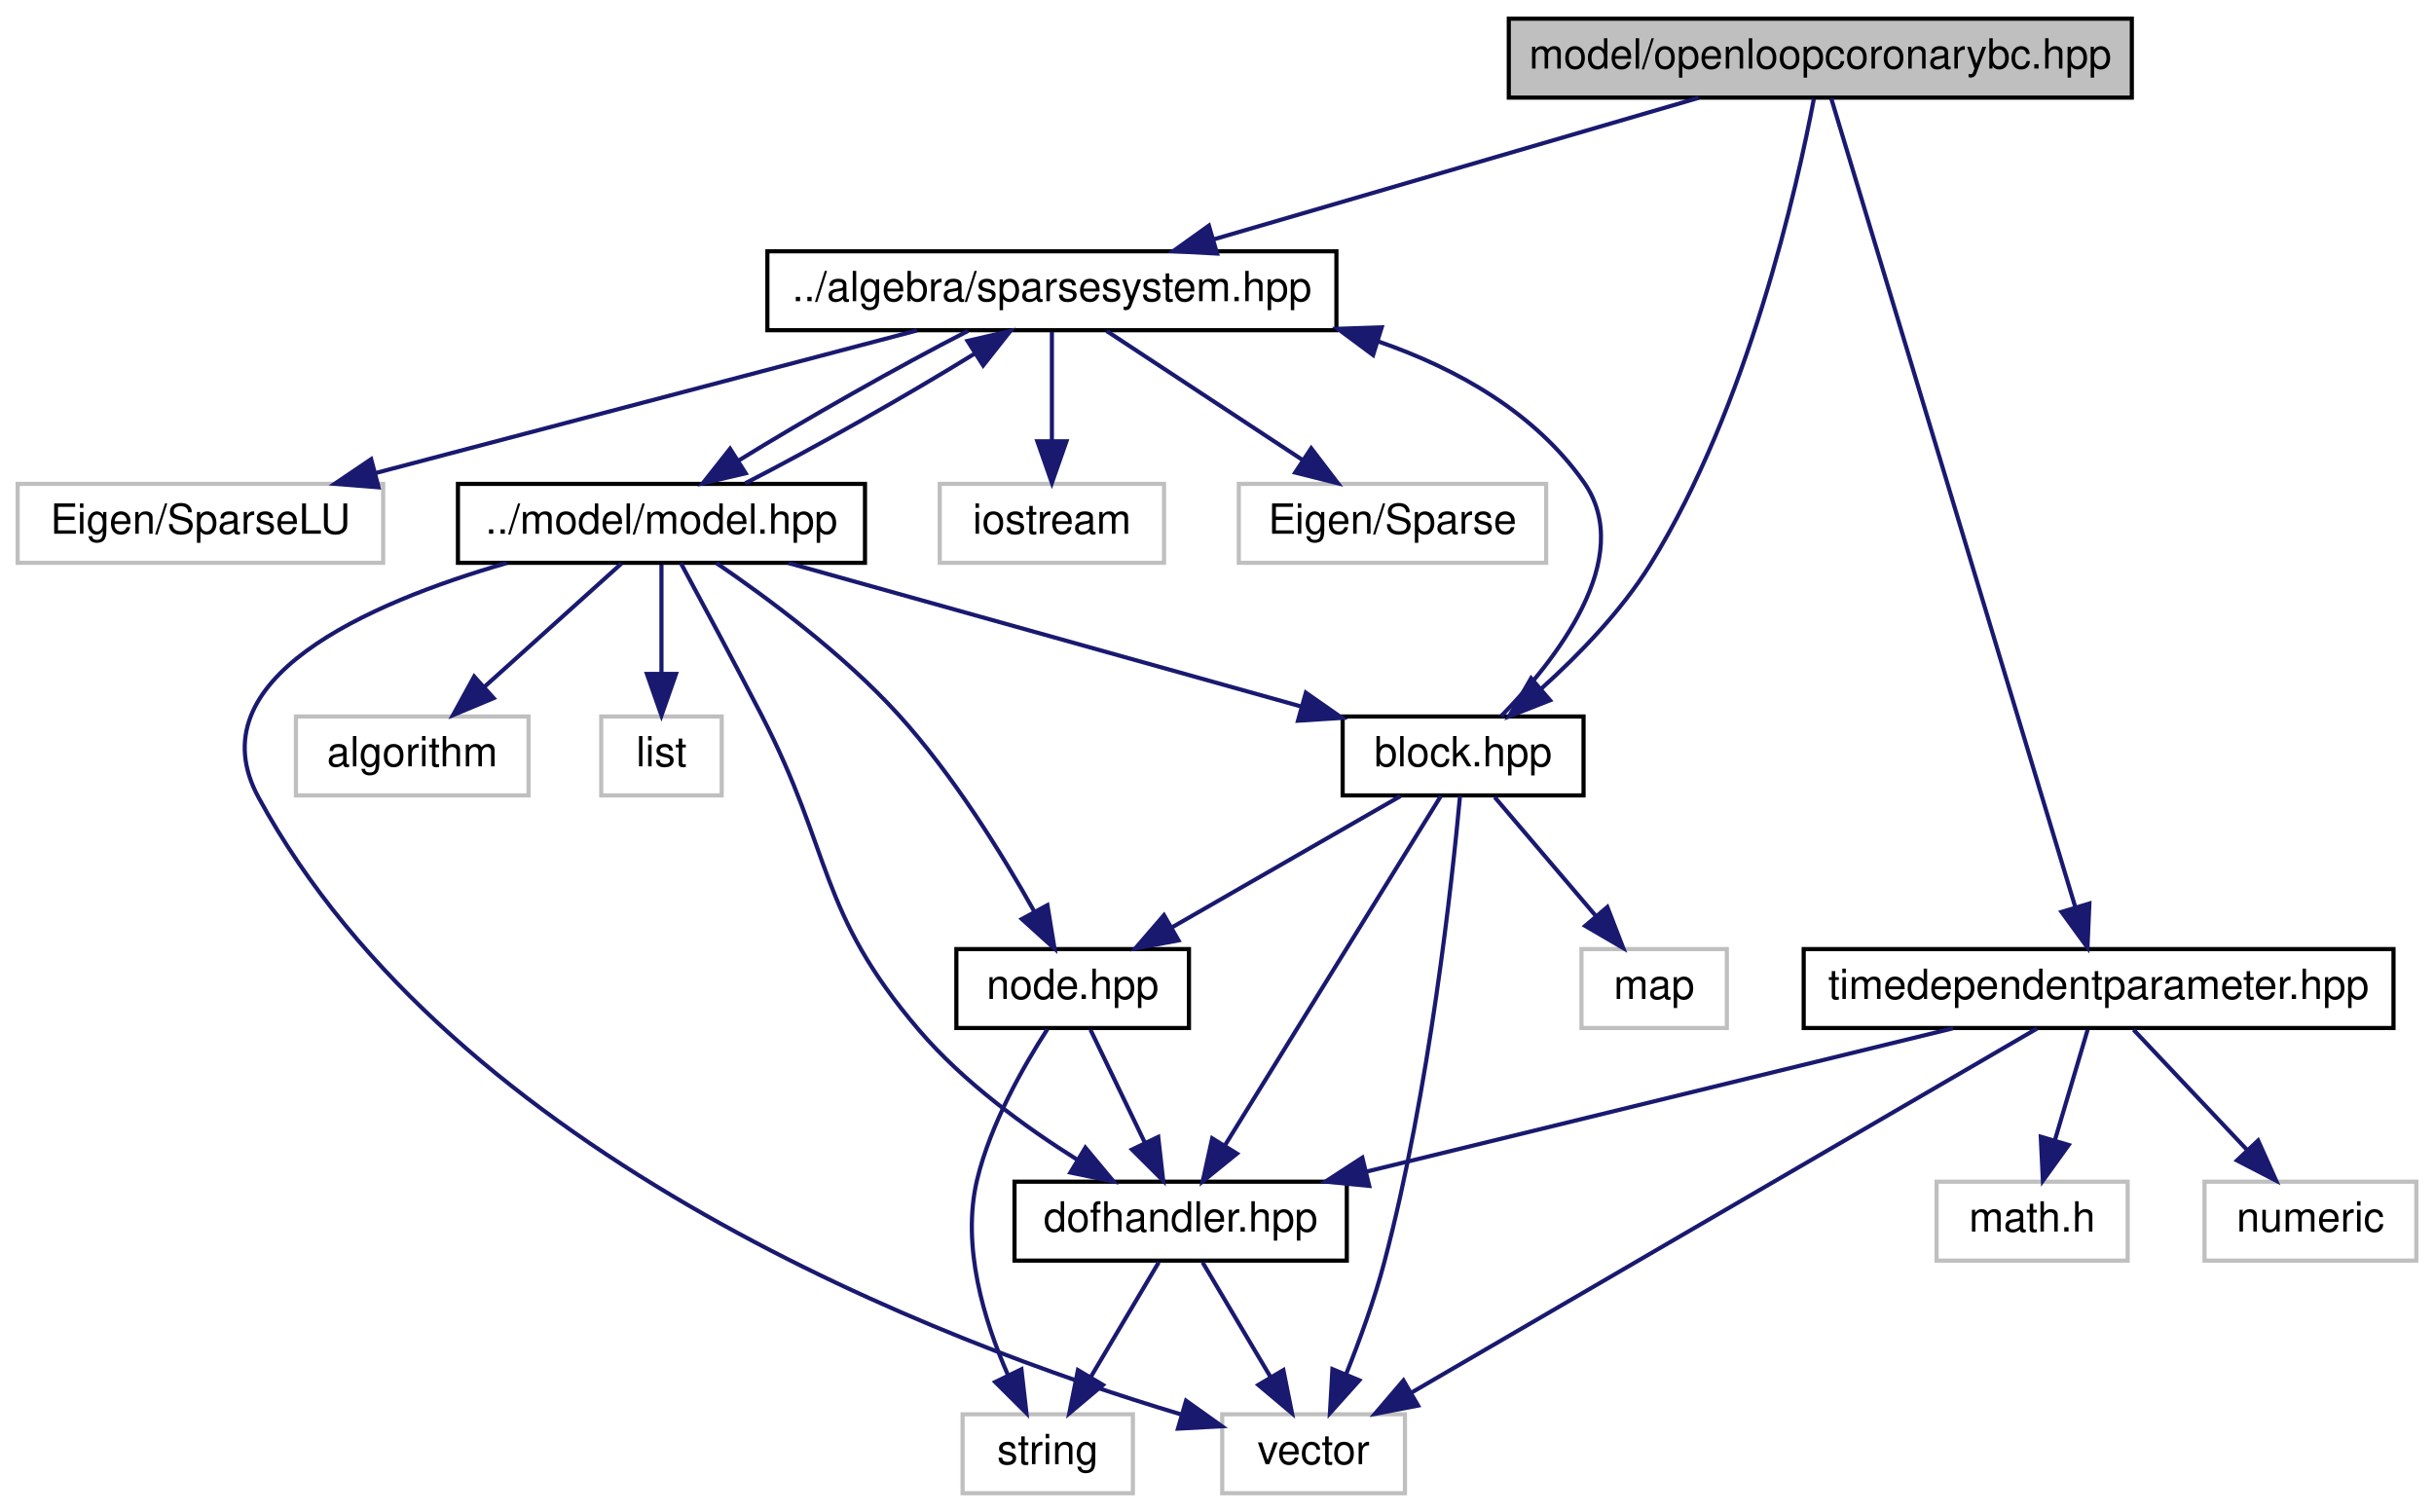
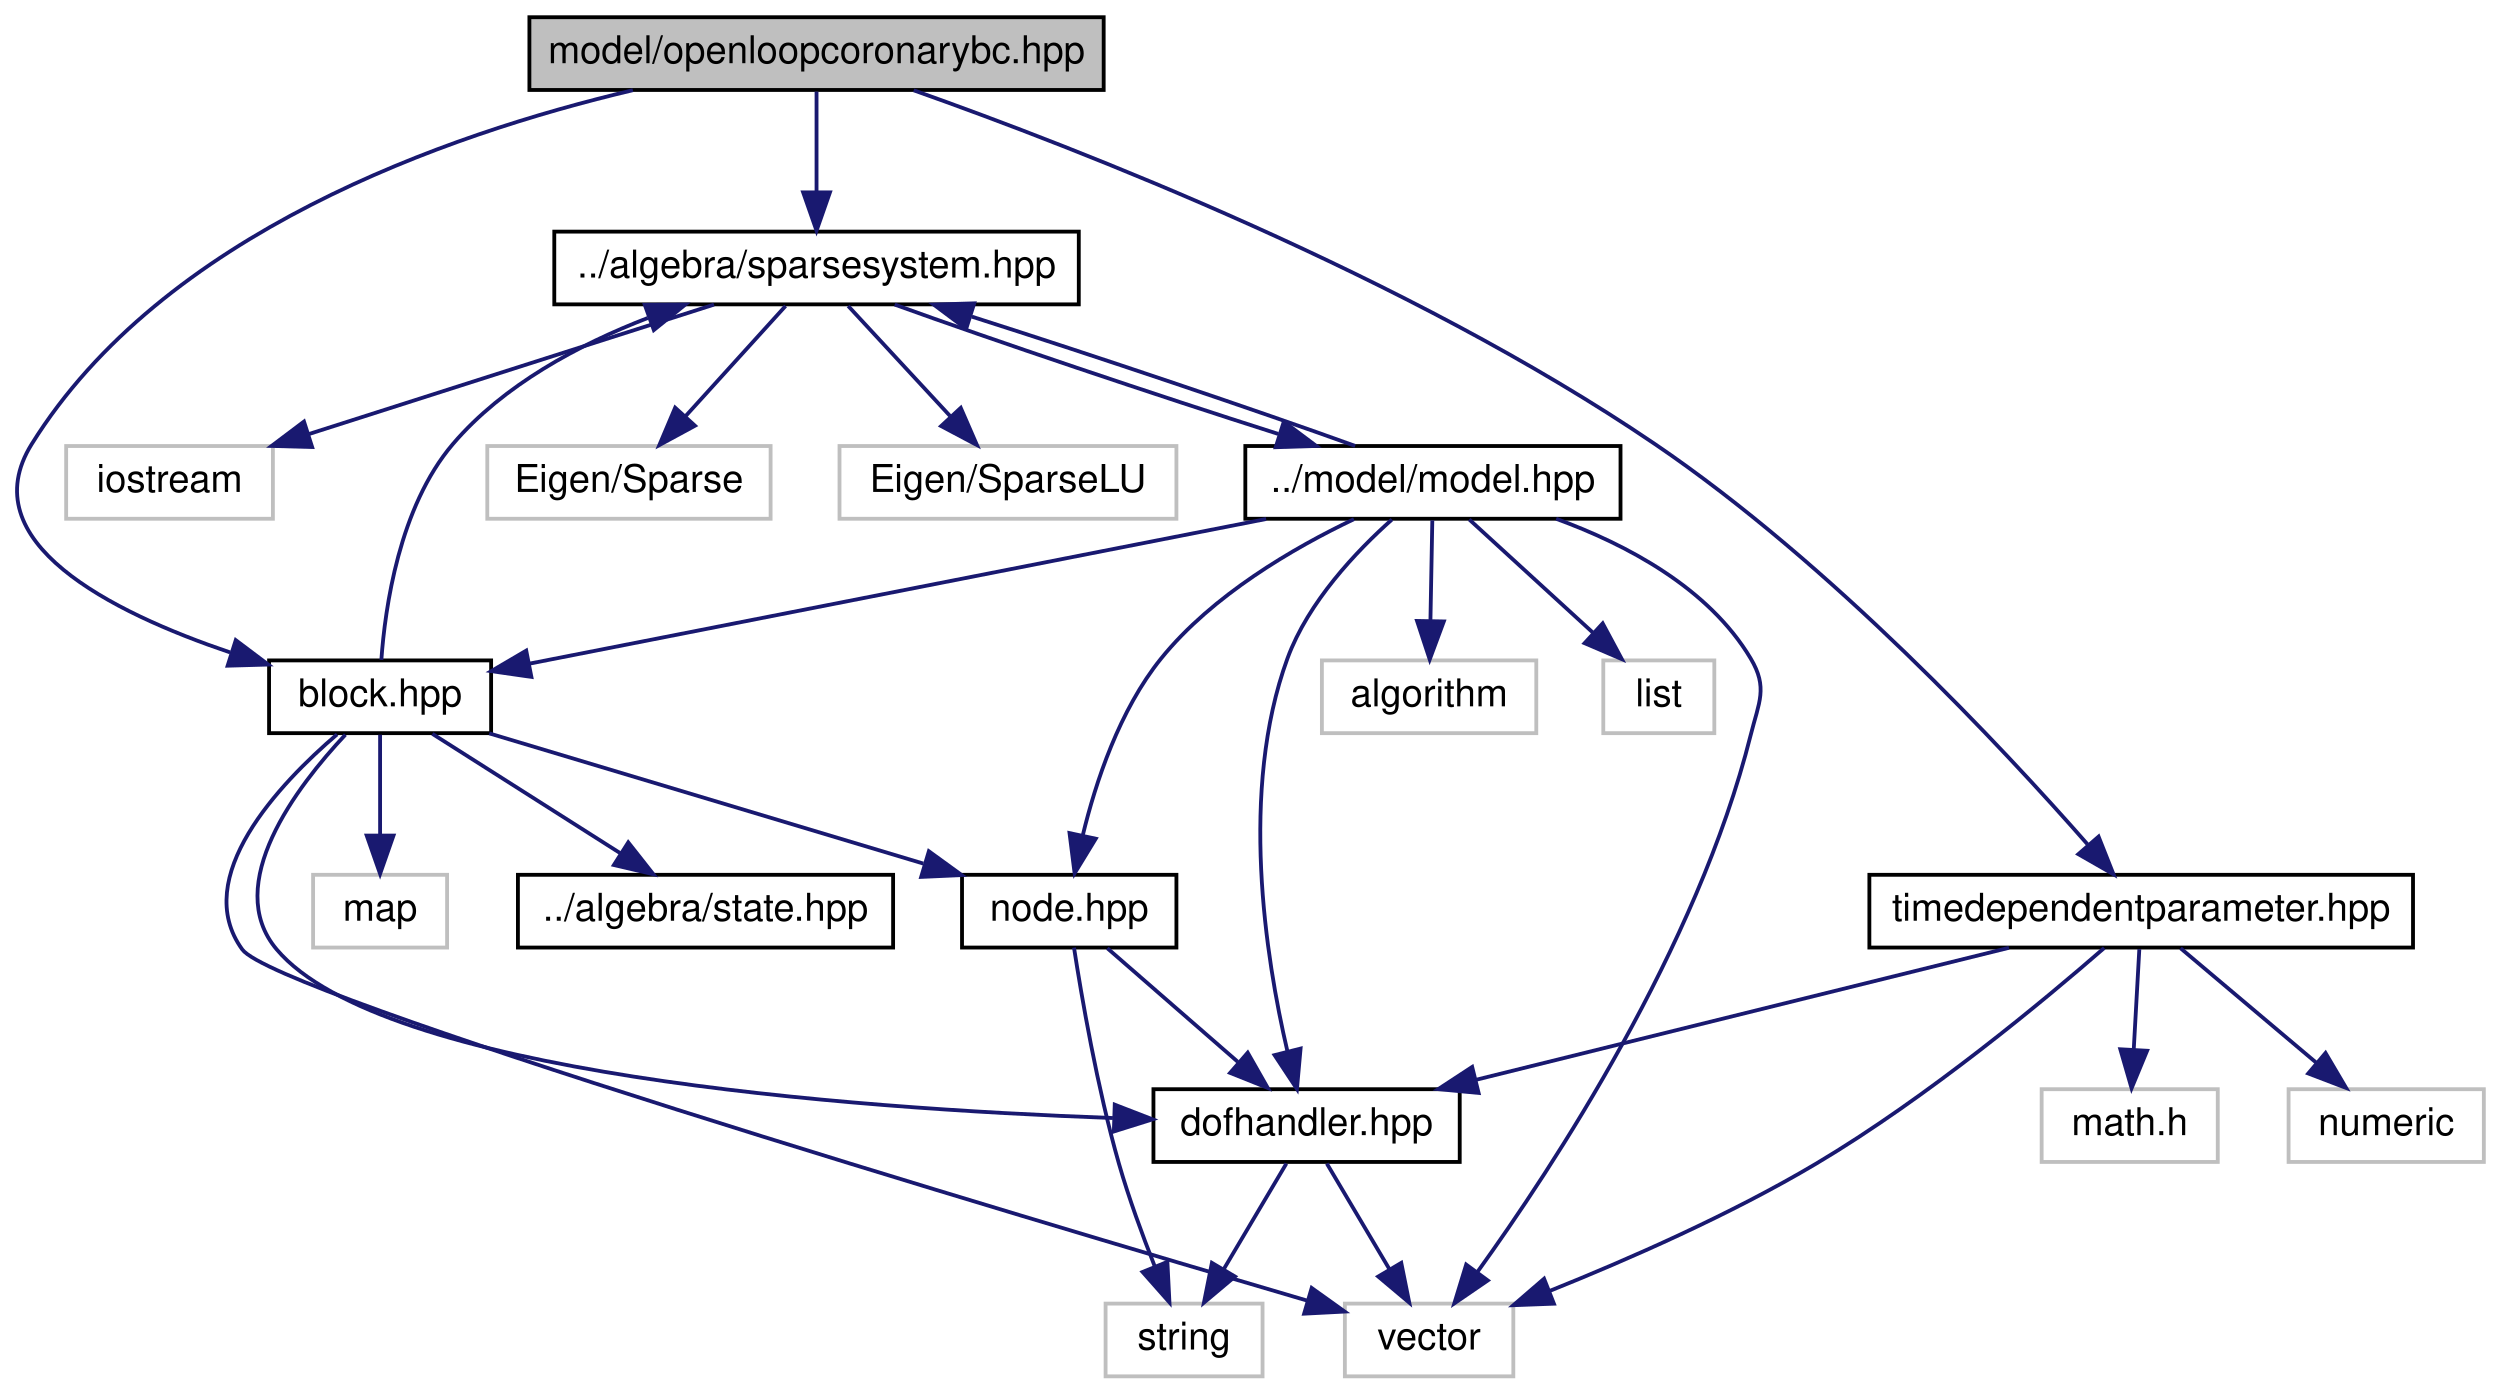
- <svg xmlns="http://www.w3.org/2000/svg" xmlns:xlink="http://www.w3.org/1999/xlink" width="586pt" height="364pt" viewBox="0.00 0.00 585.50 364.00">
+ <svg xmlns="http://www.w3.org/2000/svg" xmlns:xlink="http://www.w3.org/1999/xlink" width="653pt" height="364pt" viewBox="0.00 0.00 652.56 364.00">
  <g id="graph0" class="graph" transform="scale(1 1) rotate(0) translate(4 360)">
    <g id="node1" class="node">
      <g id="a_node1">
-         <a xlink:title="MODEL::OpenLoopCoronaryBC source file.">
-           <polygon fill="#bfbfbf" stroke="black" points="359,-336.5 359,-355.5 509,-355.5 509,-336.5 359,-336.5" />
-           <text text-anchor="middle" x="434" y="-343.5" font-family="Helvetica,sans-Serif" font-size="10.00">model/openloopcoronarybc.hpp</text>
+         <a xlink:title="MODEL::ClosedLoopCoronaryBC source file.">
+           <polygon fill="#bfbfbf" stroke="black" points="134.06,-336.5 134.06,-355.5 284.06,-355.5 284.06,-336.5 134.06,-336.5" />
+           <text text-anchor="middle" x="209.06" y="-343.5" font-family="Helvetica,sans-Serif" font-size="10.00">model/openloopcoronarybc.hpp</text>
        </a>
      </g>
    </g>
    <g id="node2" class="node">
      <g id="a_node2">
        <a xlink:href="sparsesystem_8hpp.html" target="_top" xlink:title="ALGEBRA::SparseSystem source file.">
-           <polygon fill="none" stroke="black" points="180.5,-280.5 180.5,-299.5 317.5,-299.5 317.5,-280.5 180.5,-280.5" />
-           <text text-anchor="middle" x="249" y="-287.5" font-family="Helvetica,sans-Serif" font-size="10.00">../algebra/sparsesystem.hpp</text>
+           <polygon fill="none" stroke="black" points="140.56,-280.5 140.56,-299.5 277.56,-299.5 277.56,-280.5 140.56,-280.5" />
+           <text text-anchor="middle" x="209.06" y="-287.5" font-family="Helvetica,sans-Serif" font-size="10.00">../algebra/sparsesystem.hpp</text>
        </a>
      </g>
    </g>
    <g id="edge1" class="edge">
-       <path fill="none" stroke="midnightblue" d="M404.69,-336.44C373.16,-327.24 322.87,-312.56 288.01,-302.39" />
-       <polygon fill="midnightblue" stroke="midnightblue" points="288.76,-298.96 278.18,-299.52 286.8,-305.68 288.76,-298.96" />
+       <path fill="none" stroke="midnightblue" d="M209.06,-336.08C209.06,-329.01 209.06,-318.86 209.06,-309.99" />
+       <polygon fill="midnightblue" stroke="midnightblue" points="212.56,-309.75 209.06,-299.75 205.56,-309.75 212.56,-309.75" />
    </g>
    <g id="node10" class="node">
      <g id="a_node10">
        <a xlink:href="block_8hpp.html" target="_top" xlink:title="MODEL::Block source file.">
-           <polygon fill="none" stroke="black" points="319,-168.5 319,-187.5 377,-187.5 377,-168.5 319,-168.5" />
-           <text text-anchor="middle" x="348" y="-175.5" font-family="Helvetica,sans-Serif" font-size="10.00">block.hpp</text>
-         </a>
-       </g>
-     </g>
-     <g id="edge22" class="edge">
-       <path fill="none" stroke="midnightblue" d="M432.45,-336.2C428.5,-315.39 416.65,-262.05 393,-224 386.03,-212.79 375.77,-202.25 366.81,-194.19" />
-       <polygon fill="midnightblue" stroke="midnightblue" points="368.93,-191.4 359.07,-187.53 364.37,-196.71 368.93,-191.4" />
-     </g>
-     <g id="node15" class="node">
-       <g id="a_node15">
+           <polygon fill="none" stroke="black" points="66.06,-168.5 66.06,-187.5 124.06,-187.5 124.06,-168.5 66.06,-168.5" />
+           <text text-anchor="middle" x="95.06" y="-175.5" font-family="Helvetica,sans-Serif" font-size="10.00">block.hpp</text>
+         </a>
+       </g>
+     </g>
+     <g id="edge23" class="edge">
+       <path fill="none" stroke="midnightblue" d="M161.08,-336.44C111.99,-324.84 38.22,-298.91 4.06,-244 -11.76,-218.56 24.55,-200.18 55.9,-189.58" />
+       <polygon fill="midnightblue" stroke="midnightblue" points="57.36,-192.79 65.83,-186.42 55.24,-186.12 57.36,-192.79" />
+     </g>
+     <g id="node16" class="node">
+       <g id="a_node16">
        <a xlink:href="timedependentparameter_8hpp.html" target="_top" xlink:title="MODEL::TimeDependentParameter source file.">
-           <polygon fill="none" stroke="black" points="430,-112.5 430,-131.5 572,-131.5 572,-112.5 430,-112.5" />
-           <text text-anchor="middle" x="501" y="-119.5" font-family="Helvetica,sans-Serif" font-size="10.00">timedependentparameter.hpp</text>
-         </a>
-       </g>
-     </g>
-     <g id="edge23" class="edge">
-       <path fill="none" stroke="midnightblue" d="M436.63,-336.3C446.51,-303.56 481.57,-187.38 495.37,-141.67" />
-       <polygon fill="midnightblue" stroke="midnightblue" points="498.78,-142.47 498.32,-131.88 492.08,-140.45 498.78,-142.47" />
+           <polygon fill="none" stroke="black" points="484.06,-112.5 484.06,-131.5 626.06,-131.5 626.06,-112.5 484.06,-112.5" />
+           <text text-anchor="middle" x="555.06" y="-119.5" font-family="Helvetica,sans-Serif" font-size="10.00">timedependentparameter.hpp</text>
+         </a>
+       </g>
+     </g>
+     <g id="edge24" class="edge">
+       <path fill="none" stroke="midnightblue" d="M234.44,-336.41C276.76,-321.43 363.47,-287.88 428.06,-244 474.03,-212.77 519,-164.58 541.03,-139.48" />
+       <polygon fill="midnightblue" stroke="midnightblue" points="543.93,-141.48 547.83,-131.63 538.64,-136.89 543.93,-141.48" />
    </g>
    <g id="node3" class="node">
      <g id="a_node3">
        <a xlink:title=" ">
-           <polygon fill="none" stroke="#bfbfbf" points="294,-224.5 294,-243.5 368,-243.5 368,-224.5 294,-224.5" />
-           <text text-anchor="middle" x="331" y="-231.5" font-family="Helvetica,sans-Serif" font-size="10.00">Eigen/Sparse</text>
+           <polygon fill="none" stroke="#bfbfbf" points="123.06,-224.5 123.06,-243.5 197.06,-243.5 197.06,-224.5 123.06,-224.5" />
+           <text text-anchor="middle" x="160.06" y="-231.5" font-family="Helvetica,sans-Serif" font-size="10.00">Eigen/Sparse</text>
        </a>
      </g>
    </g>
    <g id="edge2" class="edge">
-       <path fill="none" stroke="midnightblue" d="M262.17,-280.32C274.85,-271.98 294.23,-259.21 309.21,-249.35" />
-       <polygon fill="midnightblue" stroke="midnightblue" points="311.43,-252.08 317.86,-243.65 307.58,-246.23 311.43,-252.08" />
+       <path fill="none" stroke="midnightblue" d="M200.97,-280.08C193.91,-272.3 183.47,-260.8 174.91,-251.37" />
+       <polygon fill="midnightblue" stroke="midnightblue" points="177.31,-248.8 168,-243.75 172.13,-253.51 177.31,-248.8" />
    </g>
    <g id="node4" class="node">
      <g id="a_node4">
        <a xlink:title=" ">
-           <polygon fill="none" stroke="#bfbfbf" points="0,-224.5 0,-243.5 88,-243.5 88,-224.5 0,-224.5" />
-           <text text-anchor="middle" x="44" y="-231.5" font-family="Helvetica,sans-Serif" font-size="10.00">Eigen/SparseLU</text>
+           <polygon fill="none" stroke="#bfbfbf" points="215.06,-224.5 215.06,-243.5 303.06,-243.5 303.06,-224.5 215.06,-224.5" />
+           <text text-anchor="middle" x="259.06" y="-231.5" font-family="Helvetica,sans-Serif" font-size="10.00">Eigen/SparseLU</text>
        </a>
      </g>
    </g>
    <g id="edge3" class="edge">
-       <path fill="none" stroke="midnightblue" d="M216.52,-280.44C181.28,-271.16 124.9,-256.31 86.24,-246.13" />
-       <polygon fill="midnightblue" stroke="midnightblue" points="86.89,-242.68 76.33,-243.52 85.11,-249.45 86.89,-242.68" />
+       <path fill="none" stroke="midnightblue" d="M217.32,-280.08C224.53,-272.3 235.17,-260.8 243.91,-251.37" />
+       <polygon fill="midnightblue" stroke="midnightblue" points="246.73,-253.47 250.96,-243.75 241.6,-248.71 246.73,-253.47" />
    </g>
    <g id="node5" class="node">
      <g id="a_node5">
        <a xlink:title=" ">
-           <polygon fill="none" stroke="#bfbfbf" points="222,-224.5 222,-243.5 276,-243.5 276,-224.5 222,-224.5" />
-           <text text-anchor="middle" x="249" y="-231.5" font-family="Helvetica,sans-Serif" font-size="10.00">iostream</text>
+           <polygon fill="none" stroke="#bfbfbf" points="13.06,-224.5 13.06,-243.5 67.06,-243.5 67.06,-224.5 13.06,-224.5" />
+           <text text-anchor="middle" x="40.06" y="-231.5" font-family="Helvetica,sans-Serif" font-size="10.00">iostream</text>
        </a>
      </g>
    </g>
    <g id="edge4" class="edge">
-       <path fill="none" stroke="midnightblue" d="M249,-280.08C249,-273.01 249,-262.86 249,-253.99" />
-       <polygon fill="midnightblue" stroke="midnightblue" points="252.5,-253.75 249,-243.75 245.5,-253.75 252.5,-253.75" />
+       <path fill="none" stroke="midnightblue" d="M182.28,-280.44C153.73,-271.32 108.33,-256.81 76.53,-246.65" />
+       <polygon fill="midnightblue" stroke="midnightblue" points="77.31,-243.23 66.72,-243.52 75.18,-249.89 77.31,-243.23" />
    </g>
    <g id="node6" class="node">
      <g id="a_node6">
        <a xlink:href="model_8hpp.html" target="_top" xlink:title="MODEL::Model source file.">
-           <polygon fill="none" stroke="black" points="106,-224.5 106,-243.5 204,-243.5 204,-224.5 106,-224.5" />
-           <text text-anchor="middle" x="155" y="-231.5" font-family="Helvetica,sans-Serif" font-size="10.00">../model/model.hpp</text>
+           <polygon fill="none" stroke="black" points="321.06,-224.5 321.06,-243.5 419.06,-243.5 419.06,-224.5 321.06,-224.5" />
+           <text text-anchor="middle" x="370.06" y="-231.5" font-family="Helvetica,sans-Serif" font-size="10.00">../model/model.hpp</text>
        </a>
      </g>
    </g>
    <g id="edge5" class="edge">
-       <path fill="none" stroke="midnightblue" d="M228.78,-280.32C212.3,-271.9 189.49,-258.97 173.49,-249.07" />
-       <polygon fill="midnightblue" stroke="midnightblue" points="175.27,-246.06 164.96,-243.65 171.52,-251.97 175.27,-246.06" />
+       <path fill="none" stroke="midnightblue" d="M229.48,-280.44C254.69,-271.32 297.74,-256.81 329.66,-246.65" />
+       <polygon fill="midnightblue" stroke="midnightblue" points="331.11,-249.86 339.59,-243.52 329,-243.19 331.11,-249.86" />
    </g>
    <g id="edge9" class="edge">
-       <path fill="none" stroke="midnightblue" d="M175.18,-243.65C191.65,-252.07 214.46,-265 230.47,-274.9" />
-       <polygon fill="midnightblue" stroke="midnightblue" points="228.69,-277.92 239.01,-280.32 232.45,-272.01 228.69,-277.92" />
+       <path fill="none" stroke="midnightblue" d="M349.75,-243.52C324.6,-252.62 281.55,-267.13 249.61,-277.3" />
+       <polygon fill="midnightblue" stroke="midnightblue" points="248.14,-274.1 239.66,-280.44 250.25,-280.77 248.14,-274.1" />
    </g>
    <g id="node7" class="node">
      <g id="a_node7">
        <a xlink:title=" ">
-           <polygon fill="none" stroke="#bfbfbf" points="67,-168.5 67,-187.5 123,-187.5 123,-168.5 67,-168.5" />
-           <text text-anchor="middle" x="95" y="-175.5" font-family="Helvetica,sans-Serif" font-size="10.00">algorithm</text>
+           <polygon fill="none" stroke="#bfbfbf" points="341.06,-168.5 341.06,-187.5 397.06,-187.5 397.06,-168.5 341.06,-168.5" />
+           <text text-anchor="middle" x="369.06" y="-175.5" font-family="Helvetica,sans-Serif" font-size="10.00">algorithm</text>
        </a>
      </g>
    </g>
    <g id="edge6" class="edge">
-       <path fill="none" stroke="midnightblue" d="M145.36,-224.32C136.49,-216.34 123.13,-204.31 112.39,-194.65" />
-       <polygon fill="midnightblue" stroke="midnightblue" points="114.59,-191.92 104.82,-187.83 109.91,-197.13 114.59,-191.92" />
+       <path fill="none" stroke="midnightblue" d="M369.9,-224.08C369.77,-217.01 369.58,-206.86 369.41,-197.99" />
+       <polygon fill="midnightblue" stroke="midnightblue" points="372.91,-197.68 369.22,-187.75 365.91,-197.81 372.91,-197.68" />
    </g>
    <g id="node8" class="node">
      <g id="a_node8">
        <a xlink:title=" ">
-           <polygon fill="none" stroke="#bfbfbf" points="140.5,-168.5 140.5,-187.5 169.5,-187.5 169.5,-168.5 140.5,-168.5" />
-           <text text-anchor="middle" x="155" y="-175.5" font-family="Helvetica,sans-Serif" font-size="10.00">list</text>
+           <polygon fill="none" stroke="#bfbfbf" points="414.56,-168.5 414.56,-187.5 443.56,-187.5 443.56,-168.5 414.56,-168.5" />
+           <text text-anchor="middle" x="429.06" y="-175.5" font-family="Helvetica,sans-Serif" font-size="10.00">list</text>
        </a>
      </g>
    </g>
    <g id="edge7" class="edge">
-       <path fill="none" stroke="midnightblue" d="M155,-224.08C155,-217.01 155,-206.86 155,-197.99" />
-       <polygon fill="midnightblue" stroke="midnightblue" points="158.5,-197.75 155,-187.75 151.5,-197.75 158.5,-197.75" />
+       <path fill="none" stroke="midnightblue" d="M379.54,-224.32C388.26,-216.34 401.41,-204.31 411.96,-194.65" />
+       <polygon fill="midnightblue" stroke="midnightblue" points="414.4,-197.17 419.41,-187.83 409.67,-192 414.4,-197.17" />
    </g>
    <g id="node9" class="node">
      <g id="a_node9">
        <a xlink:title=" ">
-           <polygon fill="none" stroke="#bfbfbf" points="290,-0.5 290,-19.5 334,-19.5 334,-0.5 290,-0.5" />
-           <text text-anchor="middle" x="312" y="-7.5" font-family="Helvetica,sans-Serif" font-size="10.00">vector</text>
+           <polygon fill="none" stroke="#bfbfbf" points="347.06,-0.5 347.06,-19.5 391.06,-19.5 391.06,-0.5 347.06,-0.5" />
+           <text text-anchor="middle" x="369.06" y="-7.5" font-family="Helvetica,sans-Serif" font-size="10.00">vector</text>
        </a>
      </g>
    </g>
    <g id="edge8" class="edge">
-       <path fill="none" stroke="midnightblue" d="M117.77,-224.45C84.27,-214.76 42.5,-196.49 58,-168 105.22,-81.18 222.96,-36.6 280.01,-19.5" />
-       <polygon fill="midnightblue" stroke="midnightblue" points="281.3,-22.77 289.93,-16.62 279.35,-16.05 281.3,-22.77" />
+       <path fill="none" stroke="midnightblue" d="M402.25,-224.49C420.6,-217.8 442.08,-206.45 453.06,-188 457.61,-180.36 455.22,-176.62 453.06,-168 439.15,-112.5 401.45,-55.19 381.63,-27.69" />
+       <polygon fill="midnightblue" stroke="midnightblue" points="384.39,-25.55 375.65,-19.56 378.75,-29.69 384.39,-25.55" />
    </g>
    <g id="edge10" class="edge">
-       <path fill="none" stroke="midnightblue" d="M185.58,-224.44C219,-215.09 272.63,-200.09 309.04,-189.9" />
-       <polygon fill="midnightblue" stroke="midnightblue" points="310.14,-193.23 318.83,-187.16 308.25,-186.49 310.14,-193.23" />
+       <path fill="none" stroke="midnightblue" d="M326.49,-224.44C273.5,-214.04 184.85,-196.63 134.03,-186.65" />
+       <polygon fill="midnightblue" stroke="midnightblue" points="134.58,-183.19 124.09,-184.7 133.23,-190.06 134.58,-183.19" />
+     </g>
+     <g id="node13" class="node">
+       <g id="a_node13">
+         <a xlink:href="dofhandler_8hpp.html" target="_top" xlink:title="MODEL::DOFHandler source file.">
+           <polygon fill="none" stroke="black" points="297.06,-56.5 297.06,-75.5 377.06,-75.5 377.06,-56.5 297.06,-56.5" />
+           <text text-anchor="middle" x="337.06" y="-63.5" font-family="Helvetica,sans-Serif" font-size="10.00">dofhandler.hpp</text>
+         </a>
+       </g>
+     </g>
+     <g id="edge21" class="edge">
+       <path fill="none" stroke="midnightblue" d="M359.35,-224.3C350.12,-216.07 337.47,-202.79 332.06,-188 319.47,-153.57 326.35,-109.9 332.02,-85.55" />
+       <polygon fill="midnightblue" stroke="midnightblue" points="335.49,-86.11 334.54,-75.56 328.7,-84.4 335.49,-86.11" />
+     </g>
+     <g id="node15" class="node">
+       <g id="a_node15">
+         <a xlink:href="node_8hpp.html" target="_top" xlink:title="MODEL::Node source file.">
+           <polygon fill="none" stroke="black" points="247.06,-112.5 247.06,-131.5 303.06,-131.5 303.06,-112.5 247.06,-112.5" />
+           <text text-anchor="middle" x="275.06" y="-119.5" font-family="Helvetica,sans-Serif" font-size="10.00">node.hpp</text>
+         </a>
+       </g>
+     </g>
+     <g id="edge22" class="edge">
+       <path fill="none" stroke="midnightblue" d="M349.42,-224.39C333.67,-216.88 312.46,-204.57 299.06,-188 288.2,-174.56 281.97,-155.75 278.6,-141.82" />
+       <polygon fill="midnightblue" stroke="midnightblue" points="281.99,-140.93 276.47,-131.89 275.14,-142.4 281.99,-140.93" />
+     </g>
+     <g id="edge13" class="edge">
+       <path fill="none" stroke="midnightblue" d="M95.39,-187.63C96.35,-201.16 100.02,-227.54 114.06,-244 127.26,-259.46 146.95,-269.99 164.99,-276.95" />
+       <polygon fill="midnightblue" stroke="midnightblue" points="164.2,-280.38 174.79,-280.45 166.56,-273.79 164.2,-280.38" />
+     </g>
+     <g id="edge12" class="edge">
+       <path fill="none" stroke="midnightblue" d="M83.82,-168.18C68.76,-155.29 45.42,-130.79 59.06,-112 67.56,-100.3 259.97,-42.94 337.31,-20.25" />
+       <polygon fill="midnightblue" stroke="midnightblue" points="338.39,-23.58 347,-17.42 336.42,-16.87 338.39,-23.58" />
+     </g>
+     <g id="node11" class="node">
+       <g id="a_node11">
+         <a xlink:title=" ">
+           <polygon fill="none" stroke="#bfbfbf" points="77.56,-112.5 77.56,-131.5 112.56,-131.5 112.56,-112.5 77.56,-112.5" />
+           <text text-anchor="middle" x="95.06" y="-119.5" font-family="Helvetica,sans-Serif" font-size="10.00">map</text>
+         </a>
+       </g>
+     </g>
+     <g id="edge11" class="edge">
+       <path fill="none" stroke="midnightblue" d="M95.06,-168.08C95.06,-161.01 95.06,-150.86 95.06,-141.99" />
+       <polygon fill="midnightblue" stroke="midnightblue" points="98.56,-141.75 95.06,-131.75 91.56,-141.75 98.56,-141.75" />
    </g>
    <g id="node12" class="node">
      <g id="a_node12">
-         <a xlink:href="dofhandler_8hpp.html" target="_top" xlink:title="MODEL::DOFHandler source file.">
-           <polygon fill="none" stroke="black" points="240,-56.5 240,-75.5 320,-75.5 320,-56.5 240,-56.5" />
-           <text text-anchor="middle" x="280" y="-63.5" font-family="Helvetica,sans-Serif" font-size="10.00">dofhandler.hpp</text>
-         </a>
-       </g>
-     </g>
-     <g id="edge20" class="edge">
-       <path fill="none" stroke="midnightblue" d="M159.67,-224.41C164.55,-215.38 172.42,-200.74 179,-188 196.33,-154.45 192.47,-140.71 217,-112 227.68,-99.5 242.54,-88.67 255.14,-80.77" />
-       <polygon fill="midnightblue" stroke="midnightblue" points="257.06,-83.7 263.83,-75.56 253.45,-77.7 257.06,-83.7" />
+         <a xlink:href="state_8hpp.html" target="_top" xlink:title="ALGEBRA::State source file.">
+           <polygon fill="none" stroke="black" points="131.06,-112.5 131.06,-131.5 229.06,-131.5 229.06,-112.5 131.06,-112.5" />
+           <text text-anchor="middle" x="180.06" y="-119.5" font-family="Helvetica,sans-Serif" font-size="10.00">../algebra/state.hpp</text>
+         </a>
+       </g>
+     </g>
+     <g id="edge14" class="edge">
+       <path fill="none" stroke="midnightblue" d="M108.72,-168.32C121.98,-159.9 142.33,-146.97 157.91,-137.07" />
+       <polygon fill="midnightblue" stroke="midnightblue" points="159.88,-139.97 166.44,-131.65 156.12,-134.06 159.88,-139.97" />
+     </g>
+     <g id="edge15" class="edge">
+       <path fill="none" stroke="midnightblue" d="M86,-168.1C73.4,-154.67 53.69,-128.97 68.06,-112 95.49,-79.6 216.45,-70.51 286.47,-67.97" />
+       <polygon fill="midnightblue" stroke="midnightblue" points="286.95,-71.46 296.83,-67.63 286.72,-64.46 286.95,-71.46" />
+     </g>
+     <g id="edge18" class="edge">
+       <path fill="none" stroke="midnightblue" d="M123.58,-168.44C154.22,-159.25 203.06,-144.6 236.96,-134.43" />
+       <polygon fill="midnightblue" stroke="midnightblue" points="238.4,-137.65 246.97,-131.43 236.39,-130.95 238.4,-137.65" />
+     </g>
+     <g id="edge17" class="edge">
+       <path fill="none" stroke="midnightblue" d="M342.35,-56.08C346.77,-48.61 353.23,-37.72 358.68,-28.52" />
+       <polygon fill="midnightblue" stroke="midnightblue" points="361.79,-30.14 363.88,-19.75 355.77,-26.57 361.79,-30.14" />
    </g>
    <g id="node14" class="node">
      <g id="a_node14">
-         <a xlink:href="node_8hpp.html" target="_top" xlink:title="MODEL::Node source file.">
-           <polygon fill="none" stroke="black" points="226,-112.5 226,-131.5 282,-131.5 282,-112.5 226,-112.5" />
-           <text text-anchor="middle" x="254" y="-119.5" font-family="Helvetica,sans-Serif" font-size="10.00">node.hpp</text>
-         </a>
-       </g>
-     </g>
-     <g id="edge21" class="edge">
-       <path fill="none" stroke="midnightblue" d="M168.24,-224.43C180.49,-216.08 198.77,-202.55 212,-188 225.24,-173.44 237.08,-154.27 244.78,-140.52" />
-       <polygon fill="midnightblue" stroke="midnightblue" points="247.92,-142.08 249.63,-131.62 241.77,-138.73 247.92,-142.08" />
-     </g>
-     <g id="edge13" class="edge">
-       <path fill="none" stroke="midnightblue" d="M357.13,-187.55C369.86,-200.54 390,-225.65 377,-244 365.23,-260.61 346.83,-271.13 327.61,-277.78" />
-       <polygon fill="midnightblue" stroke="midnightblue" points="326.33,-274.52 317.82,-280.84 328.41,-281.2 326.33,-274.52" />
-     </g>
-     <g id="edge12" class="edge">
-       <path fill="none" stroke="midnightblue" d="M347.26,-168.37C345.41,-148.35 339.93,-97.32 329,-56 326.63,-47.02 323.1,-37.34 319.88,-29.28" />
-       <polygon fill="midnightblue" stroke="midnightblue" points="323.01,-27.68 315.94,-19.79 316.54,-30.37 323.01,-27.68" />
-     </g>
-     <g id="node11" class="node">
-       <g id="a_node11">
-         <a xlink:title=" ">
-           <polygon fill="none" stroke="#bfbfbf" points="376.5,-112.5 376.5,-131.5 411.5,-131.5 411.5,-112.5 376.5,-112.5" />
-           <text text-anchor="middle" x="394" y="-119.5" font-family="Helvetica,sans-Serif" font-size="10.00">map</text>
-         </a>
-       </g>
-     </g>
-     <g id="edge11" class="edge">
-       <path fill="none" stroke="midnightblue" d="M355.6,-168.08C362.23,-160.3 372.02,-148.8 380.06,-139.37" />
-       <polygon fill="midnightblue" stroke="midnightblue" points="382.73,-141.63 386.55,-131.75 377.4,-137.09 382.73,-141.63" />
-     </g>
-     <g id="edge14" class="edge">
-       <path fill="none" stroke="midnightblue" d="M342.66,-168.37C331.49,-150.3 305.45,-108.18 290.7,-84.31" />
-       <polygon fill="midnightblue" stroke="midnightblue" points="293.55,-82.26 285.31,-75.59 287.59,-85.94 293.55,-82.26" />
-     </g>
-     <g id="edge17" class="edge">
-       <path fill="none" stroke="midnightblue" d="M332.9,-168.32C318.1,-159.82 295.31,-146.73 278.02,-136.8" />
-       <polygon fill="midnightblue" stroke="midnightblue" points="279.48,-133.6 269.07,-131.65 275.99,-139.67 279.48,-133.6" />
+         <a xlink:title=" ">
+           <polygon fill="none" stroke="#bfbfbf" points="284.56,-0.5 284.56,-19.5 325.56,-19.5 325.56,-0.5 284.56,-0.5" />
+           <text text-anchor="middle" x="305.06" y="-7.5" font-family="Helvetica,sans-Serif" font-size="10.00">string</text>
+         </a>
+       </g>
    </g>
    <g id="edge16" class="edge">
-       <path fill="none" stroke="midnightblue" d="M285.28,-56.08C289.71,-48.61 296.16,-37.72 301.62,-28.52" />
-       <polygon fill="midnightblue" stroke="midnightblue" points="304.73,-30.14 306.81,-19.75 298.71,-26.57 304.73,-30.14" />
-     </g>
-     <g id="node13" class="node">
-       <g id="a_node13">
-         <a xlink:title=" ">
-           <polygon fill="none" stroke="#bfbfbf" points="227.5,-0.5 227.5,-19.5 268.5,-19.5 268.5,-0.5 227.5,-0.5" />
-           <text text-anchor="middle" x="248" y="-7.5" font-family="Helvetica,sans-Serif" font-size="10.00">string</text>
-         </a>
-       </g>
-     </g>
-     <g id="edge15" class="edge">
-       <path fill="none" stroke="midnightblue" d="M274.72,-56.08C270.29,-48.61 263.84,-37.72 258.38,-28.52" />
-       <polygon fill="midnightblue" stroke="midnightblue" points="261.29,-26.57 253.19,-19.75 255.27,-30.14 261.29,-26.57" />
+       <path fill="none" stroke="midnightblue" d="M331.78,-56.08C327.35,-48.61 320.9,-37.72 315.44,-28.52" />
+       <polygon fill="midnightblue" stroke="midnightblue" points="318.36,-26.57 310.25,-19.75 312.33,-30.14 318.36,-26.57" />
+     </g>
+     <g id="edge20" class="edge">
+       <path fill="none" stroke="midnightblue" d="M285.02,-112.32C294.19,-104.34 308,-92.31 319.09,-82.65" />
+       <polygon fill="midnightblue" stroke="midnightblue" points="321.68,-85.04 326.92,-75.83 317.08,-79.76 321.68,-85.04" />
    </g>
    <g id="edge19" class="edge">
-       <path fill="none" stroke="midnightblue" d="M258.29,-112.08C261.85,-104.69 267.02,-93.95 271.42,-84.81" />
-       <polygon fill="midnightblue" stroke="midnightblue" points="274.6,-86.28 275.79,-75.75 268.29,-83.24 274.6,-86.28" />
-     </g>
-     <g id="edge18" class="edge">
-       <path fill="none" stroke="midnightblue" d="M247.9,-112.19C242.25,-103.46 234.24,-89.48 231,-76 227.17,-60.07 232.66,-42.06 238.39,-29.04" />
-       <polygon fill="midnightblue" stroke="midnightblue" points="241.66,-30.33 242.87,-19.8 235.36,-27.27 241.66,-30.33" />
-     </g>
-     <g id="edge26" class="edge">
-       <path fill="none" stroke="midnightblue" d="M486.17,-112.37C453.46,-93.33 374.91,-47.62 335.45,-24.65" />
-       <polygon fill="midnightblue" stroke="midnightblue" points="337.16,-21.6 326.76,-19.59 333.64,-27.65 337.16,-21.6" />
+       <path fill="none" stroke="midnightblue" d="M276.31,-112.48C278.24,-99.96 282.35,-75.91 288.06,-56 290.62,-47.07 294.17,-37.4 297.36,-29.33" />
+       <polygon fill="midnightblue" stroke="midnightblue" points="300.7,-30.4 301.24,-19.82 294.22,-27.76 300.7,-30.4" />
    </g>
    <g id="edge27" class="edge">
-       <path fill="none" stroke="midnightblue" d="M465.98,-112.44C427.75,-103.1 366.43,-88.12 324.74,-77.93" />
-       <polygon fill="midnightblue" stroke="midnightblue" points="325.4,-74.49 314.85,-75.52 323.74,-81.29 325.4,-74.49" />
-     </g>
-     <g id="node16" class="node">
-       <g id="a_node16">
-         <a xlink:title=" ">
-           <polygon fill="none" stroke="#bfbfbf" points="462,-56.5 462,-75.5 508,-75.5 508,-56.5 462,-56.5" />
-           <text text-anchor="middle" x="485" y="-63.5" font-family="Helvetica,sans-Serif" font-size="10.00">math.h</text>
-         </a>
-       </g>
-     </g>
-     <g id="edge24" class="edge">
-       <path fill="none" stroke="midnightblue" d="M498.36,-112.08C496.21,-104.85 493.12,-94.41 490.45,-85.4" />
-       <polygon fill="midnightblue" stroke="midnightblue" points="493.79,-84.34 487.59,-75.75 487.08,-86.33 493.79,-84.34" />
+       <path fill="none" stroke="midnightblue" d="M545.4,-112.39C530.17,-99.12 499.29,-73.36 470.06,-56 447.79,-42.77 420.94,-30.99 400.53,-22.8" />
+       <polygon fill="midnightblue" stroke="midnightblue" points="401.66,-19.48 391.07,-19.08 399.09,-26 401.66,-19.48" />
+     </g>
+     <g id="edge28" class="edge">
+       <path fill="none" stroke="midnightblue" d="M520.52,-112.44C482.81,-103.1 422.32,-88.12 381.2,-77.93" />
+       <polygon fill="midnightblue" stroke="midnightblue" points="381.99,-74.52 371.44,-75.52 380.31,-81.32 381.99,-74.52" />
    </g>
    <g id="node17" class="node">
      <g id="a_node17">
        <a xlink:title=" ">
-           <polygon fill="none" stroke="#bfbfbf" points="526.5,-56.5 526.5,-75.5 577.5,-75.5 577.5,-56.5 526.5,-56.5" />
-           <text text-anchor="middle" x="552" y="-63.5" font-family="Helvetica,sans-Serif" font-size="10.00">numeric</text>
+           <polygon fill="none" stroke="#bfbfbf" points="529.06,-56.5 529.06,-75.5 575.06,-75.5 575.06,-56.5 529.06,-56.5" />
+           <text text-anchor="middle" x="552.06" y="-63.5" font-family="Helvetica,sans-Serif" font-size="10.00">math.h</text>
        </a>
      </g>
    </g>
    <g id="edge25" class="edge">
-       <path fill="none" stroke="midnightblue" d="M509.42,-112.08C516.85,-104.22 527.85,-92.57 536.81,-83.08" />
-       <polygon fill="midnightblue" stroke="midnightblue" points="539.41,-85.42 543.74,-75.75 534.32,-80.62 539.41,-85.42" />
+       <path fill="none" stroke="midnightblue" d="M554.57,-112.08C554.17,-105.01 553.61,-94.86 553.12,-85.99" />
+       <polygon fill="midnightblue" stroke="midnightblue" points="556.6,-85.54 552.55,-75.75 549.61,-85.93 556.6,-85.54" />
+     </g>
+     <g id="node18" class="node">
+       <g id="a_node18">
+         <a xlink:title=" ">
+           <polygon fill="none" stroke="#bfbfbf" points="593.56,-56.5 593.56,-75.5 644.56,-75.5 644.56,-56.5 593.56,-56.5" />
+           <text text-anchor="middle" x="619.06" y="-63.5" font-family="Helvetica,sans-Serif" font-size="10.00">numeric</text>
+         </a>
+       </g>
+     </g>
+     <g id="edge26" class="edge">
+       <path fill="none" stroke="midnightblue" d="M565.34,-112.32C574.9,-104.26 589.34,-92.08 600.85,-82.37" />
+       <polygon fill="midnightblue" stroke="midnightblue" points="603.21,-84.96 608.59,-75.83 598.69,-79.61 603.21,-84.96" />
    </g>
  </g>
</svg>
